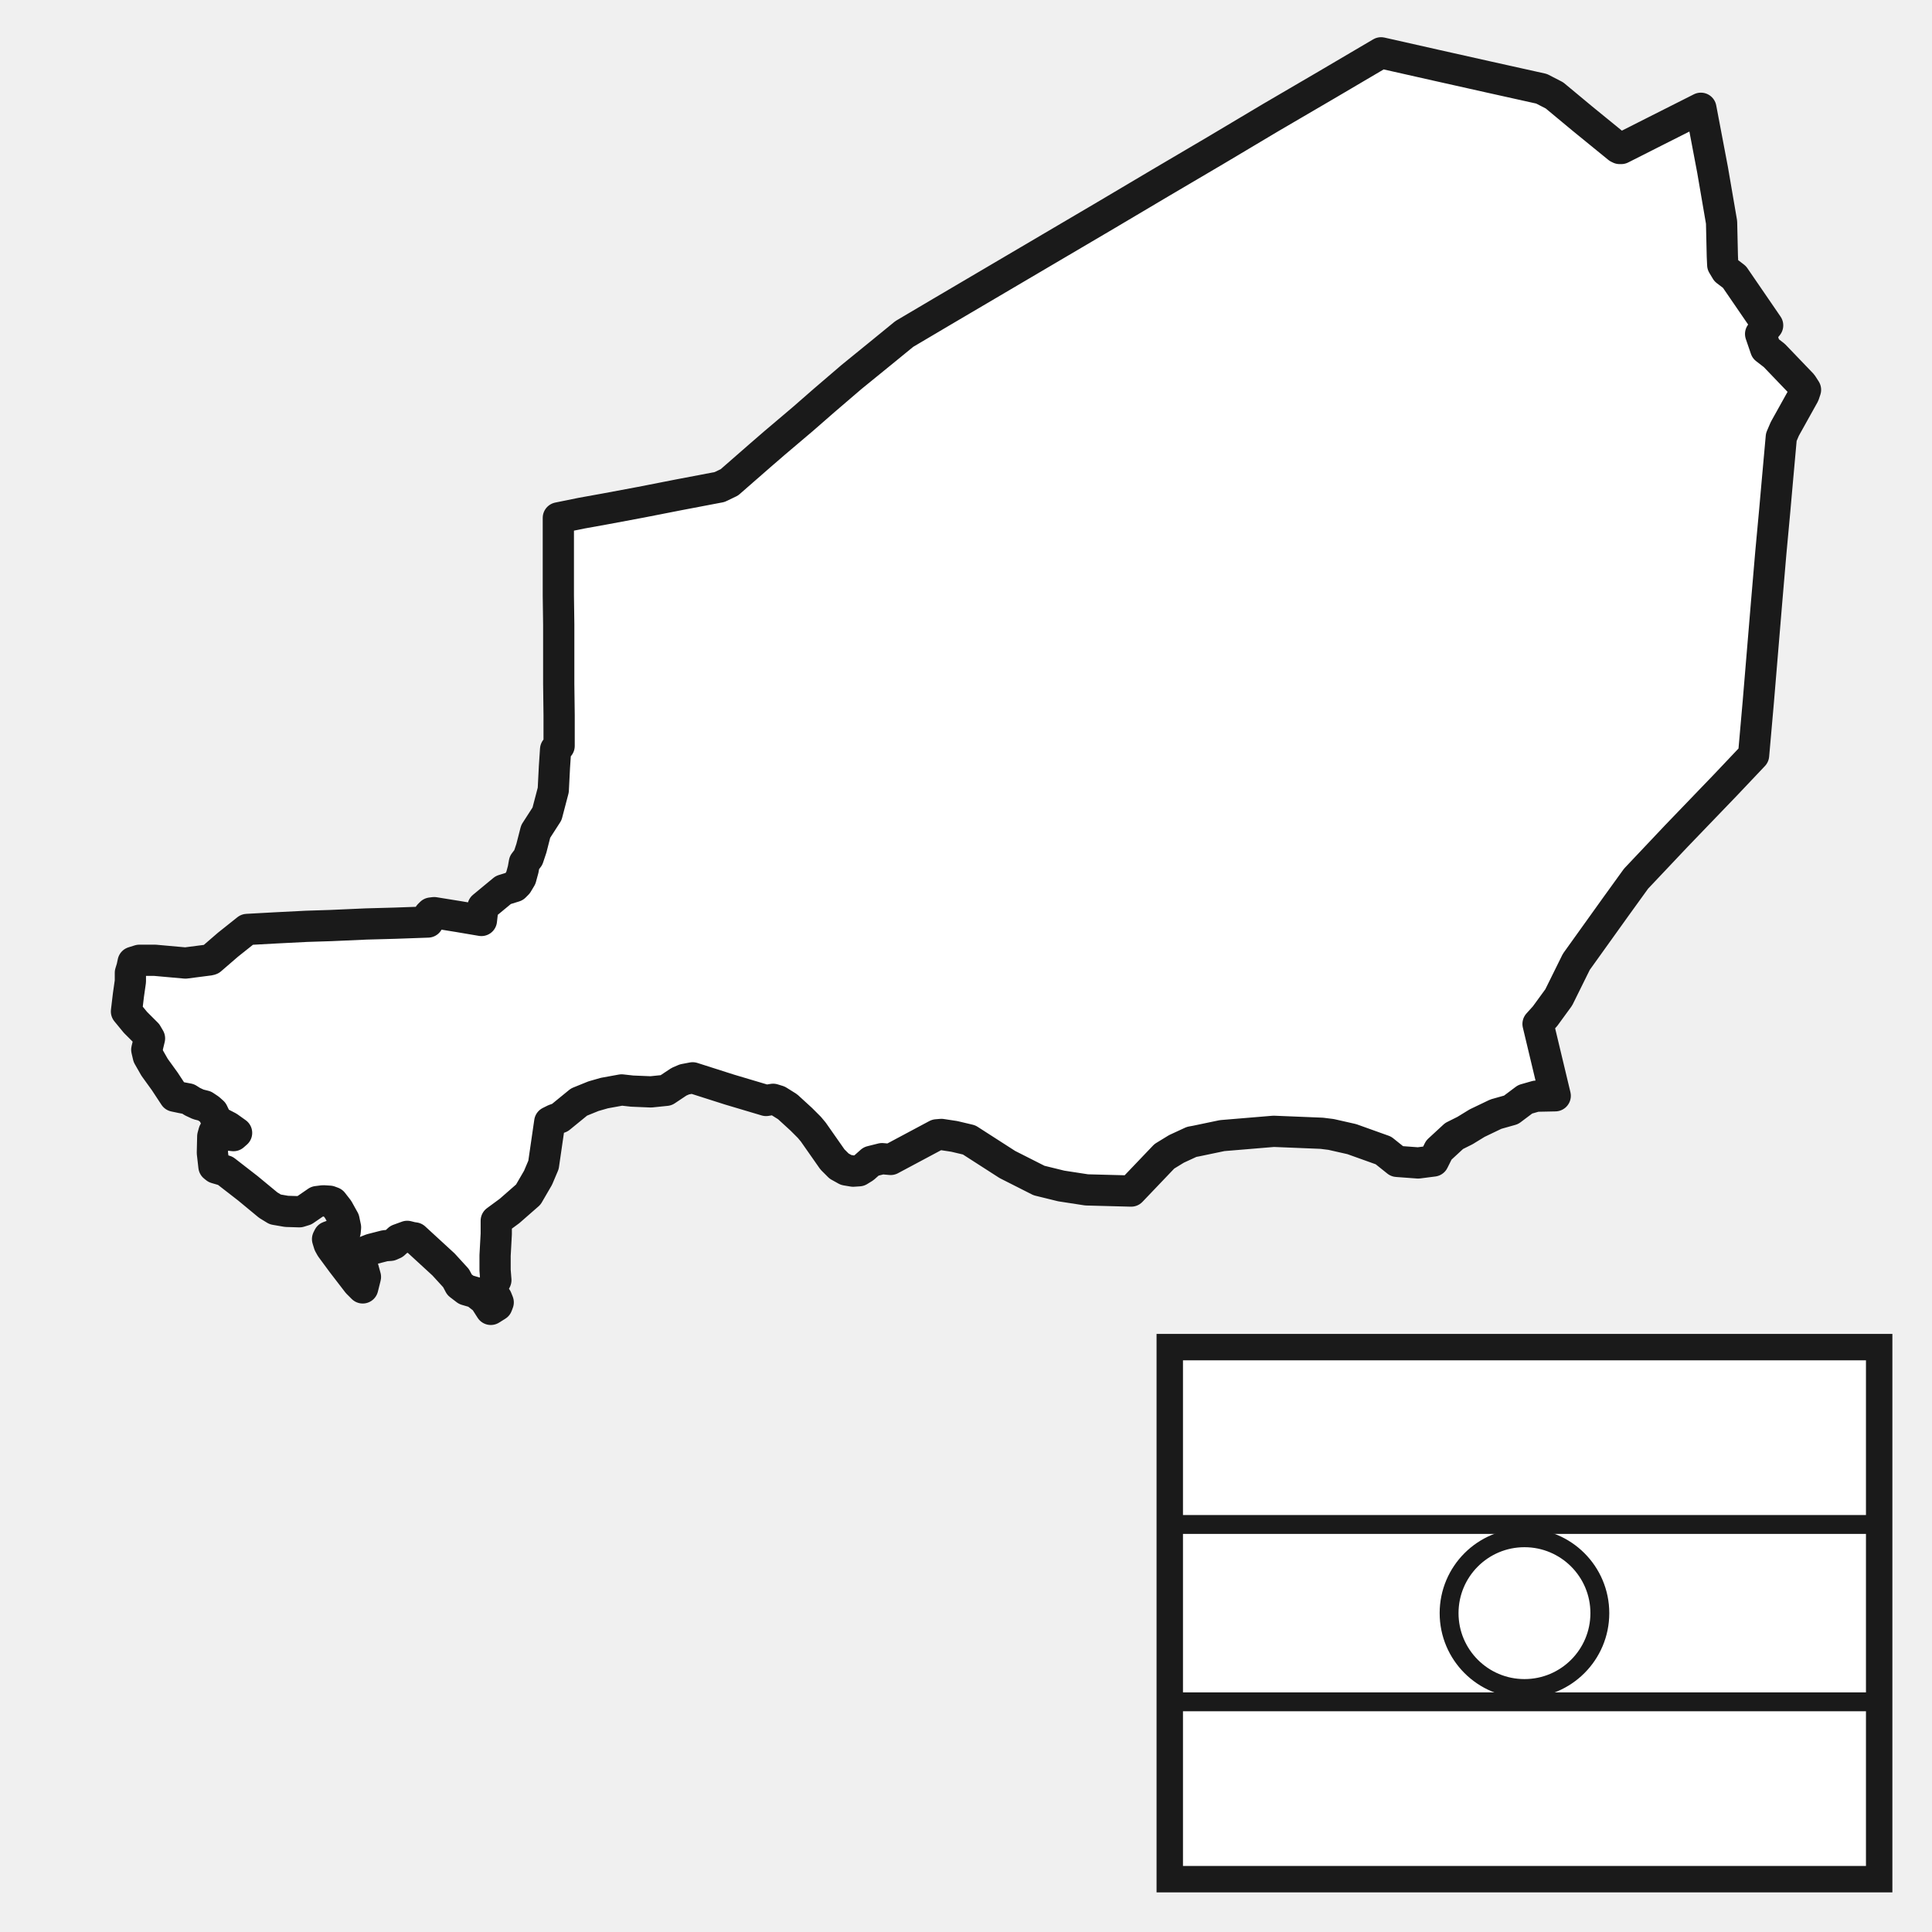
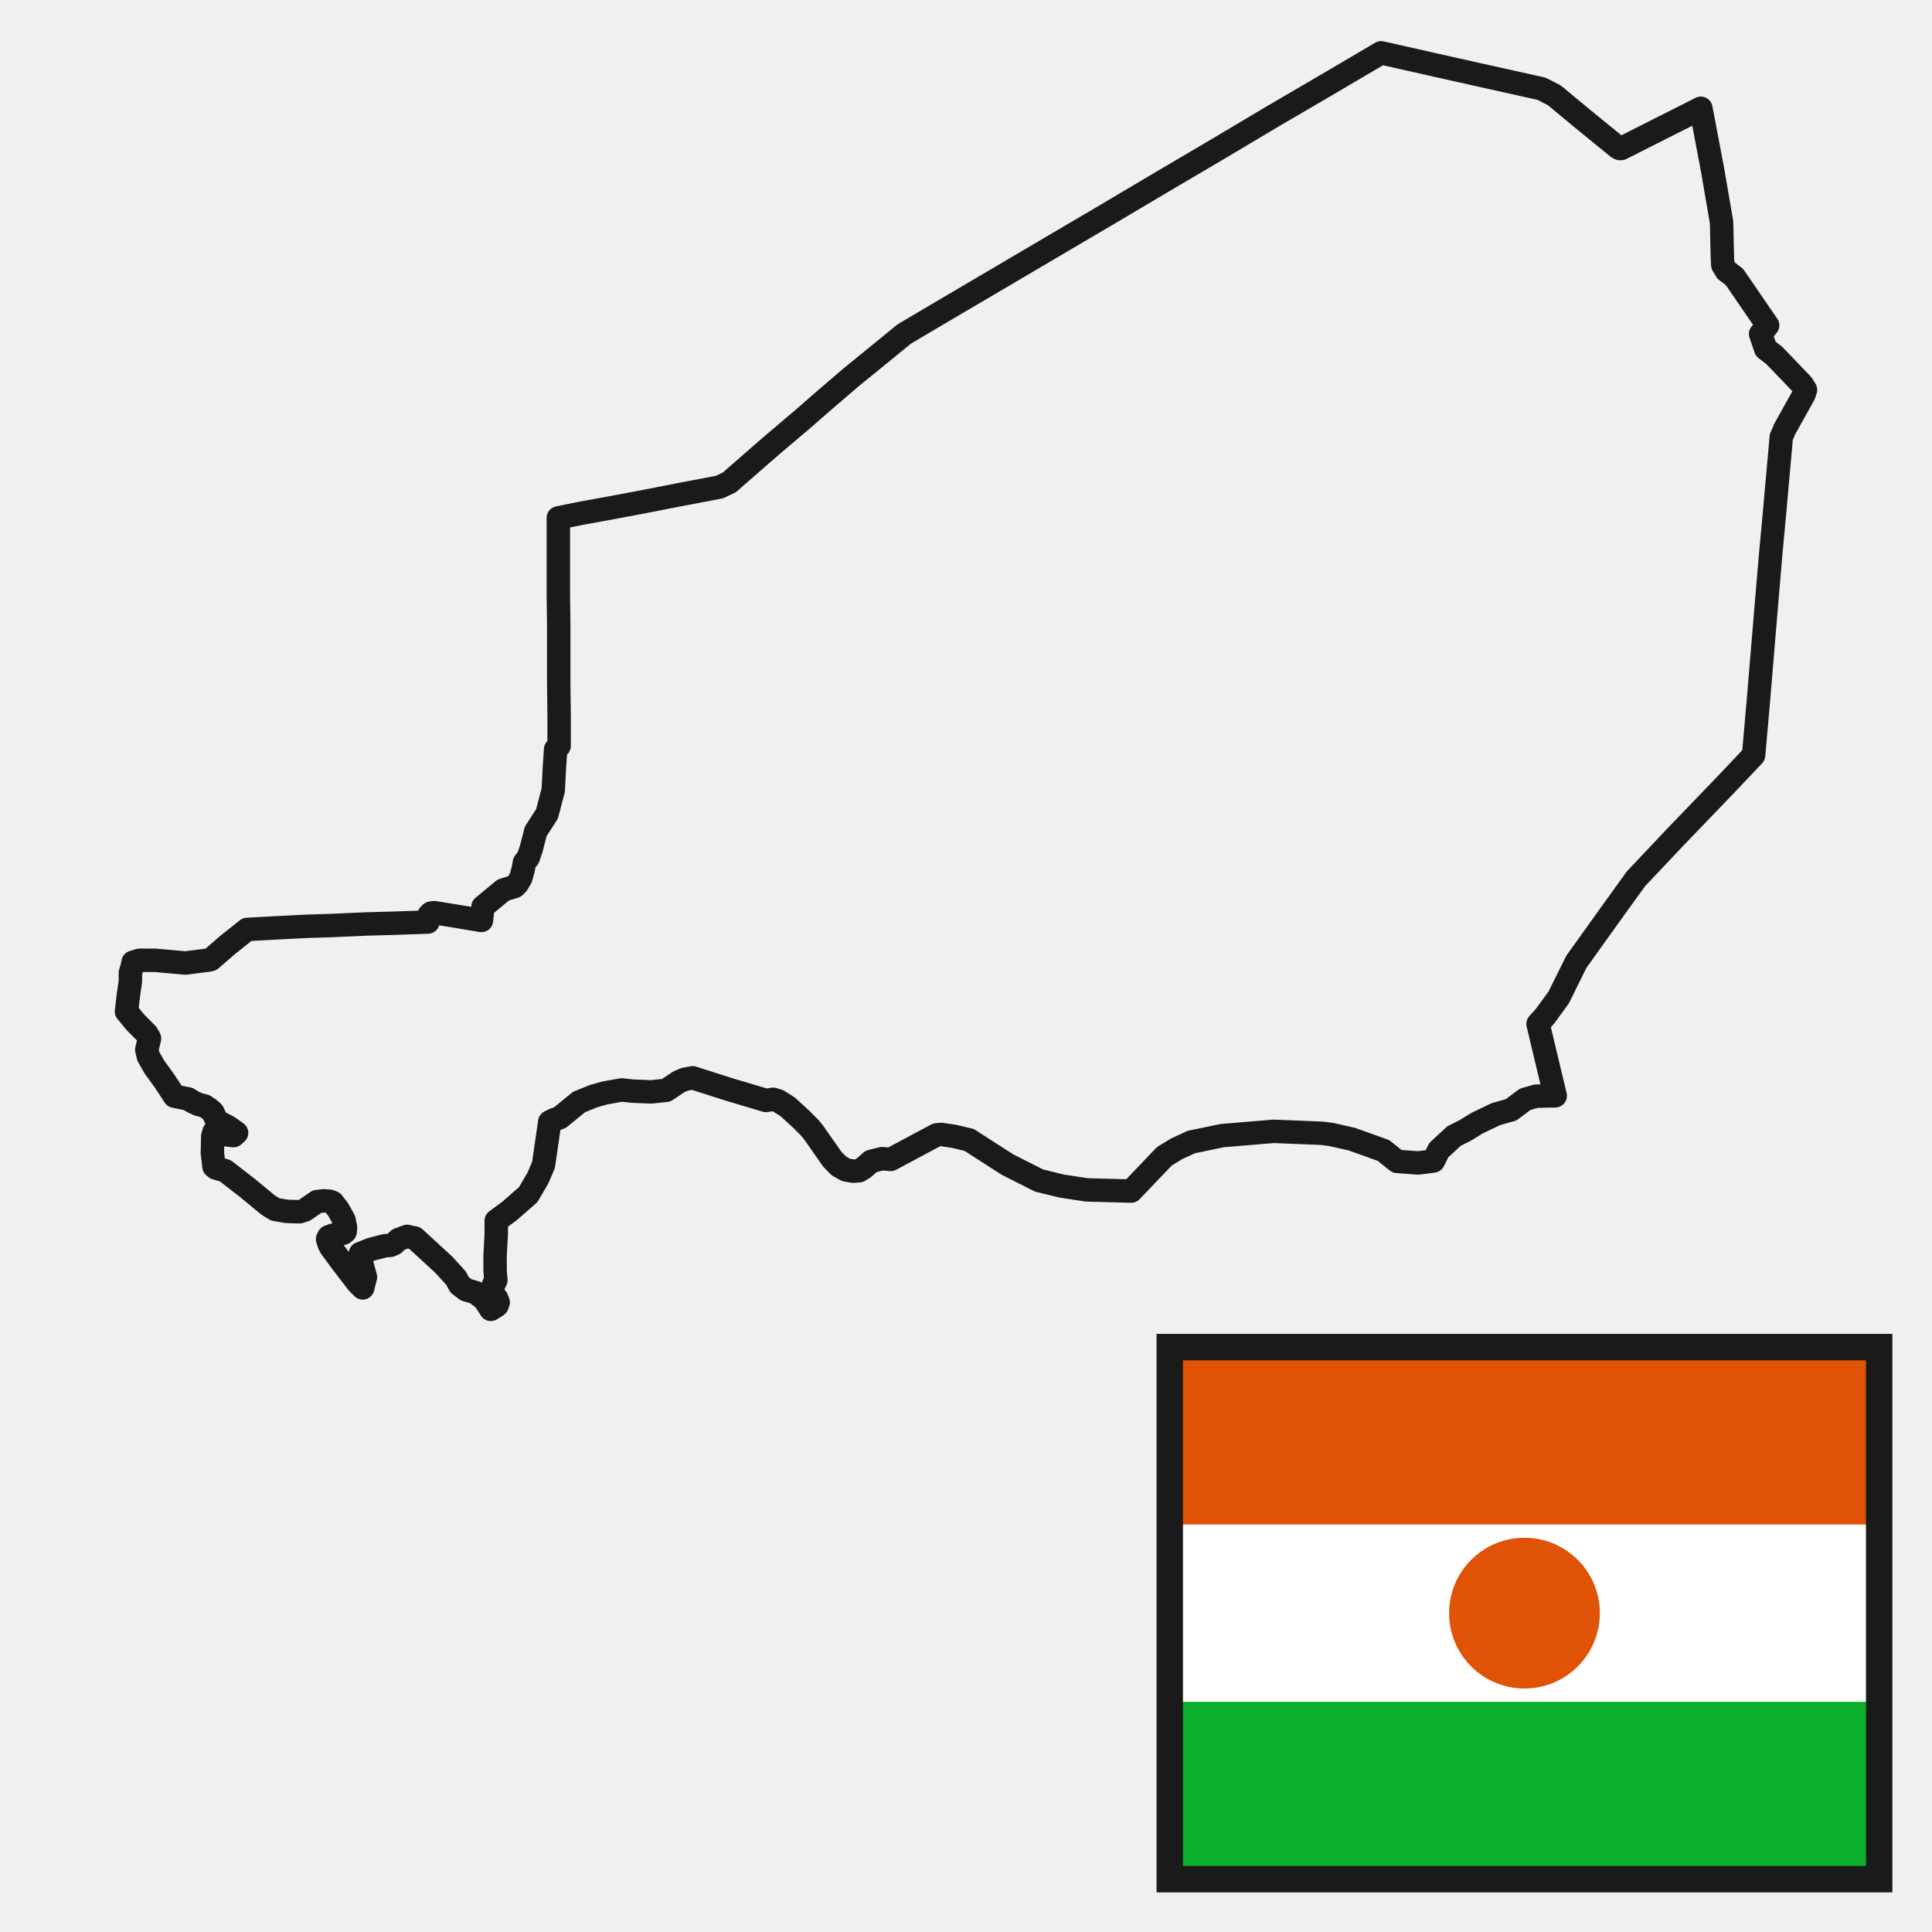
<svg xmlns="http://www.w3.org/2000/svg" viewBox="0 0 512 512">
  <g transform="translate(-8.91 -84.41) scale(1.0348)">
-     <path d="M 406.9 362.2 L 402.0 362.3 L 399.2 363.1 L 395.6 365.8 L 391.7 366.9 L 386.9 369.2 L 383.8 371.1 L 381.0 372.5 L 377.1 376.1 L 375.7 378.9 L 371.8 379.4 L 366.4 379.0 L 362.9 376.2 L 354.8 373.3 L 349.5 372.1 L 347.1 371.8 L 334.8 371.3 L 321.6 372.4 L 314.9 373.8 L 313.8 374.0 L 309.9 375.8 L 306.8 377.7 L 298.3 386.6 L 286.9 386.3 L 280.4 385.3 L 274.7 383.9 L 266.6 379.8 L 256.8 373.5 L 253.0 372.6 L 249.7 372.1 L 248.5 372.2 L 236.7 378.5 L 234.5 378.3 L 231.7 379.0 L 229.9 380.6 L 228.6 381.4 L 227.1 381.5 L 225.3 381.2 L 223.5 380.2 L 221.8 378.5 L 216.9 371.5 L 215.9 370.3 L 213.8 368.2 L 210.3 365.0 L 207.9 363.5 L 206.6 363.1 L 204.8 363.4 L 195.4 360.6 L 186.0 357.6 L 183.9 358.0 L 182.5 358.6 L 179.2 360.8 L 175.3 361.2 L 170.5 361.0 L 167.8 360.7 L 163.4 361.5 L 160.6 362.3 L 156.9 363.8 L 152.0 367.8 L 150.6 368.3 L 149.4 368.9 L 147.8 379.9 L 146.4 383.2 L 143.9 387.5 L 139.1 391.7 L 135.7 394.2 L 135.7 397.6 L 135.4 403.1 L 135.4 406.9 L 135.6 409.4 L 135.0 410.6 L 134.8 411.7 L 135.0 413.3 L 135.8 414.1 L 136.2 415.1 L 135.9 415.9 L 134.3 416.9 L 132.7 414.4 L 130.4 412.6 L 128.0 411.9 L 126.3 410.6 L 125.4 408.9 L 122.2 405.4 L 114.8 398.6 L 114.1 398.5 L 112.9 398.2 L 110.7 399.0 L 109.5 400.1 L 108.6 400.5 L 107.2 400.6 L 103.7 401.5 L 100.9 402.6 L 100.8 403.5 L 102.2 408.6 L 101.5 411.4 L 100.2 410.1 L 96.2 404.9 L 93.4 401.1 L 92.9 400.2 L 92.5 398.9 L 92.8 398.3 L 93.9 397.9 L 96.5 397.4 L 97.0 397.0 L 97.1 395.9 L 96.7 394.0 L 95.2 391.3 L 93.8 389.5 L 93.0 389.2 L 91.4 389.1 L 89.8 389.3 L 86.6 391.5 L 85.3 391.9 L 82.0 391.8 L 79.1 391.3 L 77.3 390.2 L 72.1 385.9 L 66.3 381.4 L 63.9 380.7 L 63.4 380.3 L 63.0 376.8 L 63.1 372.6 L 63.4 371.5 L 65.8 372.1 L 68.4 372.4 L 69.2 371.7 L 67.1 370.2 L 64.2 368.7 L 63.1 366.4 L 62.2 365.6 L 61.0 364.8 L 59.4 364.4 L 57.9 363.7 L 56.8 363.0 L 55.2 362.7 L 53.3 362.3 L 50.8 358.5 L 48.2 354.9 L 46.6 352.1 L 46.2 350.4 L 46.9 347.5 L 46.2 346.3 L 43.3 343.4 L 41.0 340.6 L 41.5 336.4 L 42.0 332.9 L 42.0 330.7 L 42.4 329.4 L 42.7 328.0 L 44.3 327.5 L 48.3 327.5 L 56.1 328.2 L 62.3 327.4 L 62.6 327.3 L 67.0 323.5 L 71.9 319.6 L 79.2 319.2 L 87.1 318.8 L 93.4 318.6 L 102.4 318.2 L 109.7 318.0 L 118.2 317.7 L 118.5 315.9 L 119.0 315.4 L 119.8 315.3 L 126.0 316.3 L 131.9 317.3 L 132.3 313.8 L 137.5 309.5 L 140.4 308.6 L 141.1 307.9 L 142.0 306.4 L 142.6 304.2 L 142.9 302.5 L 143.9 301.2 L 144.7 298.8 L 145.8 294.5 L 148.7 290.0 L 150.3 283.9 L 150.6 278.0 L 150.9 273.5 L 151.8 272.6 L 151.8 264.7 L 151.7 256.7 L 151.7 249.9 L 151.7 241.5 L 151.6 234.1 L 151.6 226.1 L 151.6 219.0 L 151.6 214.2 L 157.5 213.0 L 163.6 211.9 L 172.7 210.2 L 182.4 208.3 L 192.9 206.3 L 195.4 205.1 L 203.3 198.2 L 207.0 195.0 L 214.2 188.9 L 219.7 184.1 L 226.7 178.1 L 234.2 172.0 L 240.2 167.1 L 249.5 161.6 L 263.6 153.3 L 277.7 145.0 L 291.8 136.7 L 305.8 128.4 L 319.9 120.1 L 334.0 111.7 L 348.2 103.4 L 362.3 95.1 L 376.5 98.3 L 389.9 101.3 L 403.4 104.3 L 406.7 106.0 L 413.8 111.9 L 423.0 119.4 L 423.4 119.6 L 423.8 119.6 L 432.7 115.1 L 444.2 109.3 L 447.2 125.1 L 449.5 138.5 L 449.7 147.2 L 449.8 149.4 L 450.7 150.9 L 452.8 152.5 L 461.3 164.9 L 459.5 167.1 L 460.8 170.9 L 463.0 172.6 L 470.1 180.0 L 471.0 181.4 L 470.6 182.6 L 465.7 191.4 L 464.8 193.5 L 463.8 204.6 L 463.1 212.5 L 462.1 223.3 L 461.0 236.2 L 460.1 247.0 L 458.9 261.4 L 457.7 275.0 L 450.6 282.5 L 437.9 295.7 L 427.6 306.6 L 422.4 313.8 L 412.3 327.9 L 407.8 337.0 L 404.3 341.8 L 402.5 343.8 L 404.1 350.5 L 406.9 362.2 Z" fill="#FFFFFF" stroke="#1a1a1a" stroke-width="8" stroke-linejoin="round" fill-rule="evenodd" />
+     <path d="M 406.9 362.2 L 402.0 362.3 L 399.2 363.1 L 395.6 365.8 L 391.7 366.9 L 386.9 369.2 L 383.8 371.1 L 381.0 372.5 L 377.1 376.1 L 375.7 378.9 L 371.8 379.4 L 366.4 379.0 L 362.9 376.2 L 354.8 373.3 L 349.5 372.1 L 347.1 371.8 L 334.8 371.3 L 321.6 372.4 L 314.9 373.8 L 313.8 374.0 L 309.9 375.8 L 306.8 377.7 L 298.3 386.6 L 286.9 386.3 L 280.4 385.3 L 274.7 383.9 L 266.6 379.8 L 256.8 373.5 L 253.0 372.6 L 249.7 372.1 L 248.5 372.2 L 236.7 378.5 L 234.5 378.3 L 231.7 379.0 L 229.9 380.6 L 228.6 381.4 L 227.1 381.5 L 225.3 381.2 L 223.5 380.2 L 221.8 378.5 L 216.9 371.5 L 215.9 370.3 L 213.8 368.2 L 210.3 365.0 L 207.9 363.5 L 206.6 363.1 L 204.8 363.4 L 195.4 360.6 L 186.0 357.6 L 183.9 358.0 L 182.5 358.6 L 179.2 360.8 L 175.3 361.2 L 170.5 361.0 L 167.8 360.7 L 163.4 361.5 L 160.6 362.3 L 156.9 363.8 L 152.0 367.8 L 150.6 368.3 L 149.4 368.9 L 147.8 379.9 L 146.4 383.2 L 143.9 387.5 L 139.1 391.7 L 135.7 394.2 L 135.7 397.6 L 135.4 403.1 L 135.4 406.9 L 135.6 409.4 L 135.0 410.6 L 134.8 411.7 L 135.0 413.3 L 135.8 414.1 L 136.2 415.1 L 135.9 415.9 L 134.3 416.9 L 132.7 414.4 L 130.4 412.6 L 128.0 411.9 L 126.3 410.6 L 125.4 408.9 L 122.2 405.4 L 114.8 398.6 L 114.1 398.5 L 112.9 398.2 L 110.7 399.0 L 109.5 400.1 L 108.6 400.5 L 107.2 400.6 L 103.7 401.5 L 100.9 402.6 L 100.8 403.5 L 102.2 408.6 L 101.5 411.4 L 100.2 410.1 L 96.2 404.9 L 93.4 401.1 L 92.9 400.2 L 92.5 398.9 L 92.8 398.3 L 93.9 397.9 L 96.5 397.4 L 97.0 397.0 L 97.1 395.9 L 96.7 394.0 L 95.2 391.3 L 93.8 389.5 L 93.0 389.2 L 91.4 389.1 L 89.8 389.3 L 86.6 391.5 L 85.3 391.9 L 82.0 391.8 L 79.1 391.3 L 77.3 390.2 L 72.1 385.9 L 66.3 381.4 L 63.9 380.7 L 63.4 380.3 L 63.0 376.8 L 63.1 372.6 L 63.4 371.5 L 65.8 372.1 L 68.4 372.4 L 69.2 371.7 L 67.1 370.2 L 64.2 368.7 L 63.1 366.4 L 62.2 365.6 L 61.0 364.8 L 59.4 364.4 L 57.9 363.7 L 56.8 363.0 L 55.2 362.7 L 53.3 362.3 L 50.8 358.5 L 48.2 354.9 L 46.6 352.1 L 46.2 350.4 L 46.9 347.5 L 46.2 346.3 L 43.3 343.4 L 41.0 340.6 L 41.5 336.4 L 42.0 332.9 L 42.0 330.7 L 42.4 329.4 L 42.7 328.0 L 44.3 327.5 L 48.3 327.5 L 56.1 328.2 L 62.3 327.4 L 62.6 327.3 L 67.0 323.5 L 71.9 319.6 L 79.2 319.2 L 87.1 318.8 L 93.4 318.6 L 102.4 318.2 L 109.7 318.0 L 118.2 317.7 L 118.5 315.9 L 119.0 315.4 L 119.8 315.3 L 126.0 316.3 L 131.9 317.3 L 132.3 313.8 L 137.5 309.5 L 140.4 308.6 L 141.1 307.9 L 142.0 306.4 L 142.6 304.2 L 142.9 302.5 L 143.9 301.2 L 144.7 298.8 L 145.8 294.5 L 148.7 290.0 L 150.3 283.9 L 150.6 278.0 L 150.9 273.5 L 151.8 272.6 L 151.8 264.7 L 151.7 256.7 L 151.7 249.9 L 151.7 241.5 L 151.6 234.1 L 151.6 226.1 L 151.6 219.0 L 151.6 214.2 L 157.5 213.0 L 163.6 211.9 L 172.7 210.2 L 182.4 208.3 L 192.9 206.3 L 195.4 205.1 L 203.3 198.2 L 207.0 195.0 L 214.2 188.9 L 219.7 184.1 L 226.7 178.1 L 234.2 172.0 L 240.2 167.1 L 249.5 161.6 L 263.6 153.3 L 277.7 145.0 L 291.8 136.7 L 305.8 128.4 L 319.9 120.1 L 334.0 111.7 L 348.2 103.4 L 362.3 95.1 L 376.5 98.3 L 389.9 101.3 L 403.4 104.3 L 406.7 106.0 L 413.8 111.9 L 423.0 119.4 L 423.4 119.6 L 423.8 119.6 L 432.7 115.1 L 444.2 109.3 L 447.2 125.1 L 449.5 138.5 L 449.7 147.2 L 449.8 149.4 L 450.7 150.9 L 452.8 152.5 L 461.3 164.9 L 459.5 167.1 L 460.8 170.9 L 463.0 172.6 L 470.1 180.0 L 471.0 181.4 L 470.6 182.6 L 465.7 191.4 L 464.8 193.5 L 463.8 204.6 L 463.1 212.5 L 462.1 223.3 L 461.0 236.2 L 460.1 247.0 L 458.9 261.4 L 457.7 275.0 L 450.6 282.5 L 437.9 295.7 L 427.6 306.6 L 422.4 313.8 L 412.3 327.9 L 407.8 337.0 L 404.3 341.8 L 402.5 343.8 L 404.1 350.5 L 406.9 362.2 Z" fill="none" stroke="#1a1a1a" stroke-width="6" stroke-linejoin="round" fill-rule="evenodd" />
  </g>
-   <rect x="310" y="357" width="188" height="141" fill="#FFFFFF" stroke="#1a1a1a" stroke-width="5.00" />
+   <rect x="310" y="357" width="188" height="141" fill="#ffffff" />
  <g transform="translate(310 357) scale(0.29375)">
-     <path fill="#FFFFFF" d="M0 0h640v480H0z" stroke="#1a1a1a" stroke-width="17.02" />
-     <path fill="#FFFFFF" d="M0 0h640v320H0z" stroke="#1a1a1a" stroke-width="17.02" />
-     <path fill="#FFFFFF" d="M0 0h640v160H0z" stroke="#1a1a1a" stroke-width="17.02" />
-     <circle cx="320" cy="240" r="68" fill="#FFFFFF" stroke="#1a1a1a" stroke-width="17.02" />
-     <rect x="1" y="1" width="638" height="478" fill="none" stroke="#1a1a1a" stroke-width="2" />
+     <path fill="#0db02b" d="M0 0h640v480H0z" />
+     <path fill="#fff" d="M0 0h640v320H0z" />
+     <path fill="#e05206" d="M0 0h640v160H0z" />
+     <circle cx="320" cy="240" r="68" fill="#e05206" />
+     <rect x="1" y="1" width="638" height="478" fill="none" stroke="#000000" stroke-width="2" />
  </g>
  <rect x="310" y="357" width="188" height="141" fill="none" stroke="#1a1a1a" stroke-width="7" />
</svg>
